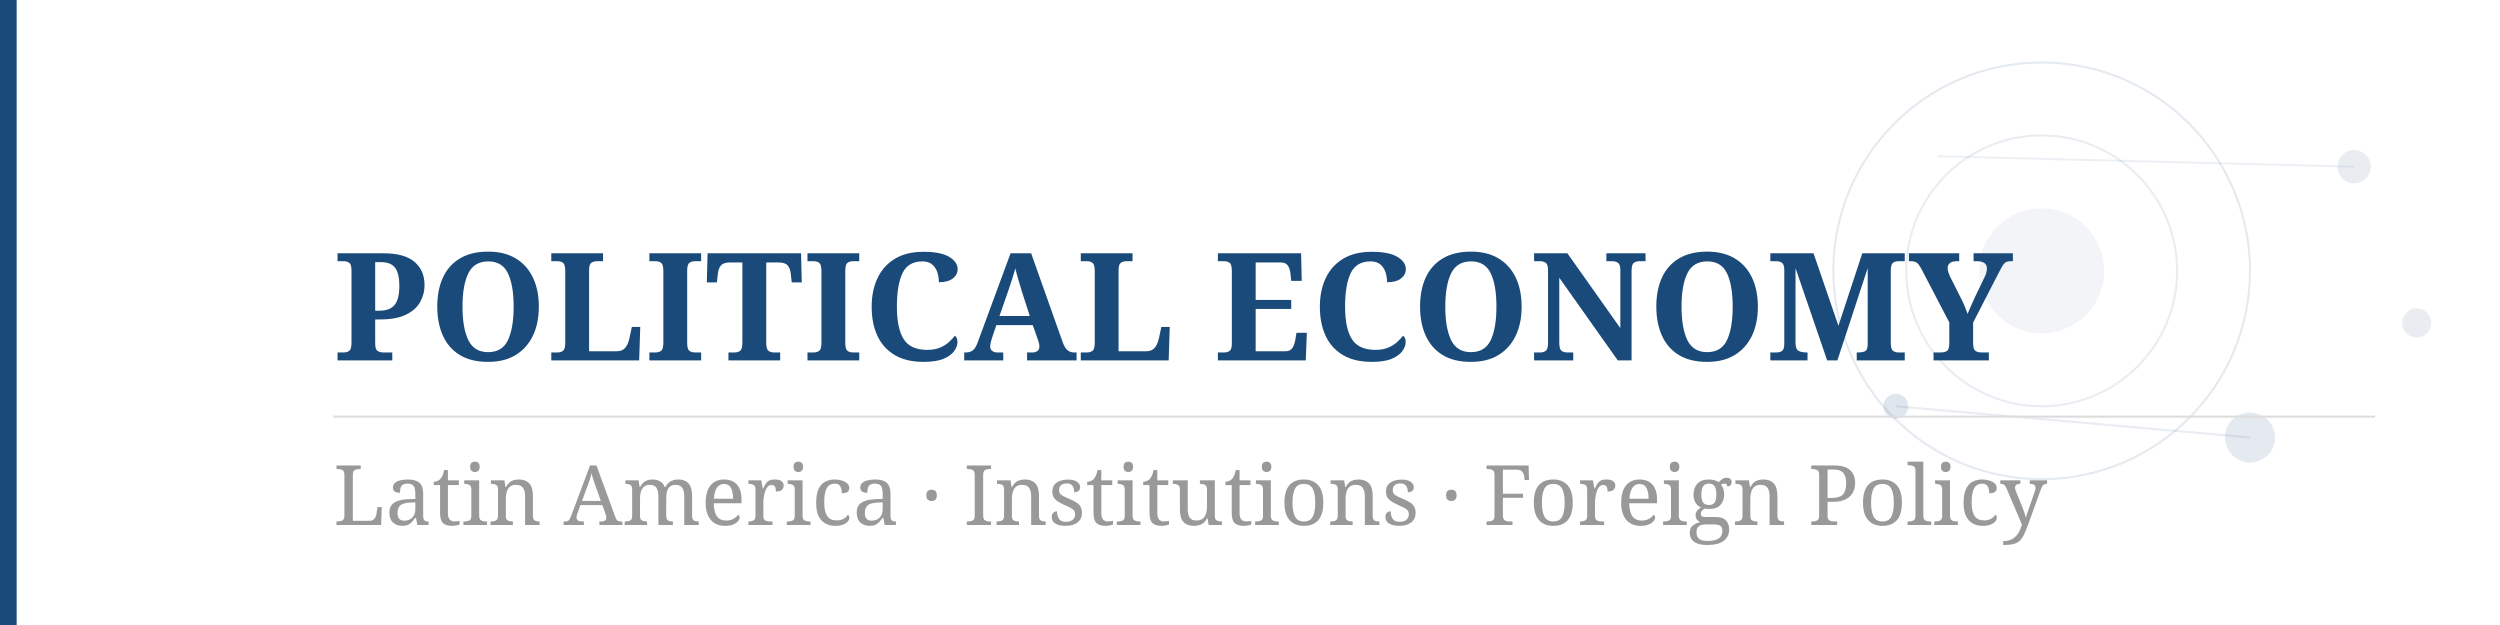
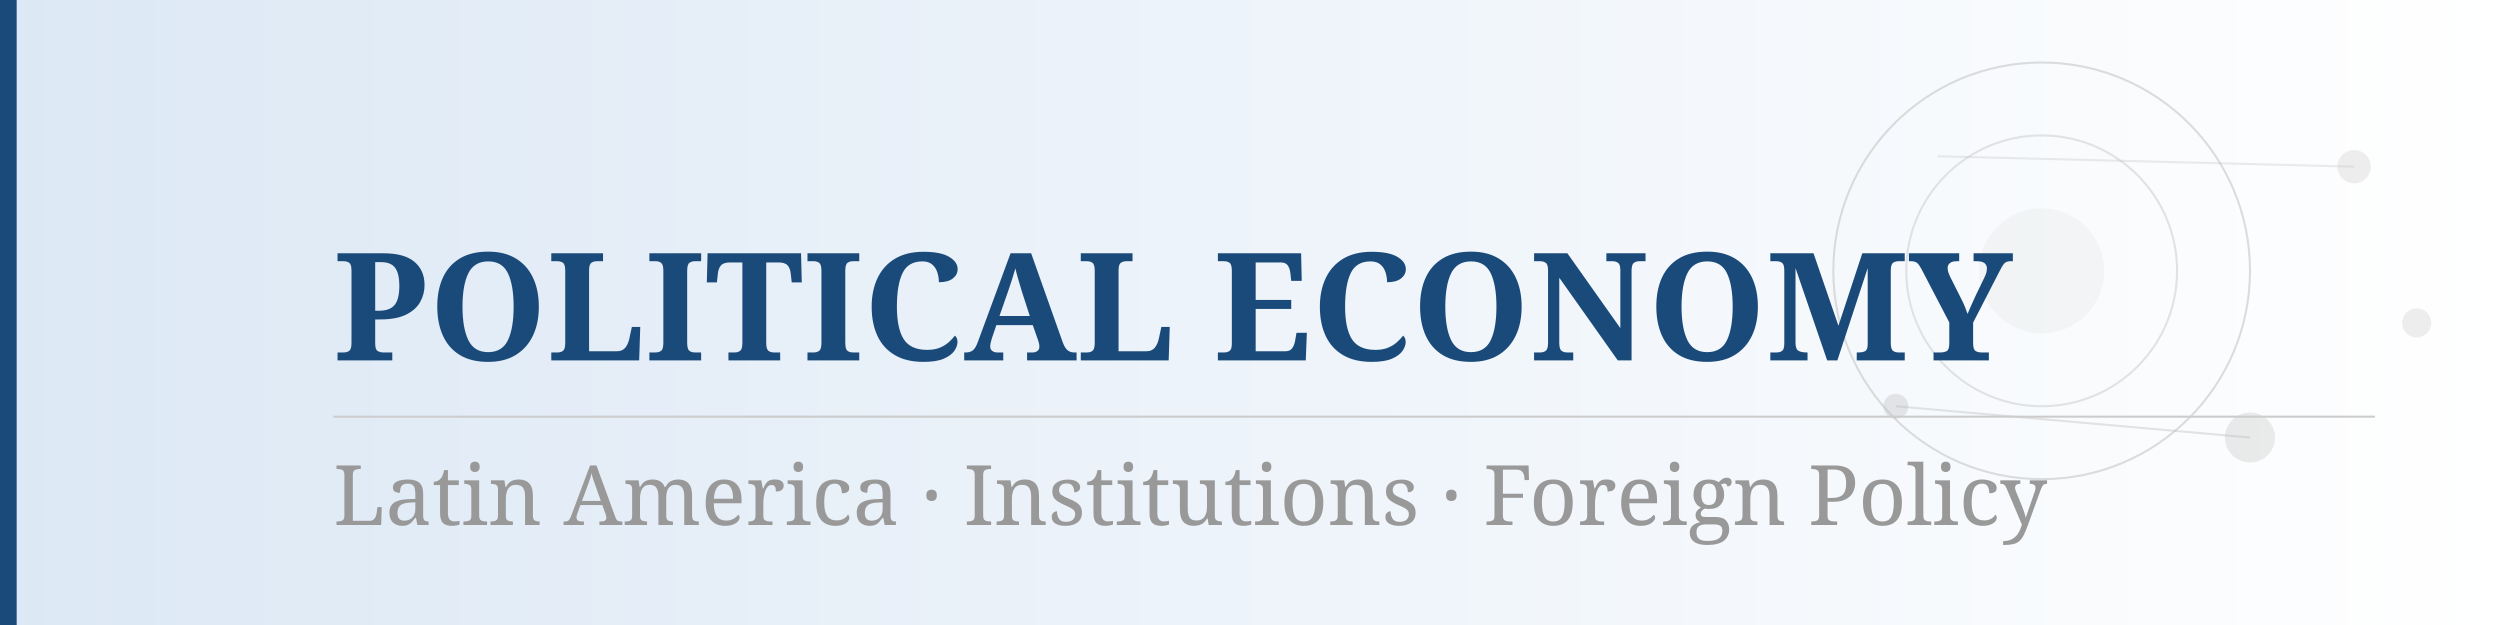
<svg xmlns="http://www.w3.org/2000/svg" viewBox="0 0 1200 300" preserveAspectRatio="xMidYMid meet">
-   <rect width="1200" height="300" fill="#ffffff" />
+   <defs>
+     <linearGradient id="g" x1="0%" y1="0%" x2="100%" y2="0%">
+       <stop offset="0%" style="stop-color:#dce8f5;stop-opacity:1" />
+       <stop offset="100%" style="stop-color:#ffffff;stop-opacity:1" />
+     </linearGradient>
+   </defs>
+   <rect width="1200" height="300" fill="url(#g)" />
  <rect x="0" y="0" width="8" height="300" fill="#1a4a7a" />
-   <circle cx="980" cy="130" r="100" fill="none" stroke="#1a4a7a" stroke-width="1" opacity="0.12" />
-   <circle cx="980" cy="130" r="65" fill="none" stroke="#1a4a7a" stroke-width="1" opacity="0.1" />
-   <circle cx="980" cy="130" r="30" fill="#1a4a7a" opacity="0.06" />
-   <circle cx="1080" cy="210" r="12" fill="#1a4a7a" opacity="0.12" />
-   <circle cx="1130" cy="80" r="8" fill="#1a4a7a" opacity="0.1" />
-   <line x1="910" y1="195" x2="1080" y2="210" stroke="#1a4a7a" stroke-width="1" opacity="0.1" />
-   <line x1="930" y1="75" x2="1130" y2="80" stroke="#1a4a7a" stroke-width="1" opacity="0.08" />
-   <circle cx="910" cy="195" r="6" fill="#1a4a7a" opacity="0.14" />
-   <circle cx="1160" cy="155" r="7" fill="#1a4a7a" opacity="0.1" />
+   <circle cx="980" cy="130" r="100" fill="none" stroke="#bbbbbb" stroke-width="1" opacity="0.5" />
+   <circle cx="980" cy="130" r="65" fill="none" stroke="#bbbbbb" stroke-width="1" opacity="0.4" />
+   <circle cx="980" cy="130" r="30" fill="#cccccc" opacity="0.15" />
+   <circle cx="1080" cy="210" r="12" fill="#bbbbbb" opacity="0.3" />
+   <circle cx="1130" cy="80" r="8" fill="#bbbbbb" opacity="0.25" />
+   <line x1="910" y1="195" x2="1080" y2="210" stroke="#bbbbbb" stroke-width="1" opacity="0.4" />
+   <line x1="930" y1="75" x2="1130" y2="80" stroke="#bbbbbb" stroke-width="1" opacity="0.3" />
+   <circle cx="910" cy="195" r="6" fill="#bbbbbb" opacity="0.35" />
+   <circle cx="1160" cy="155" r="7" fill="#bbbbbb" opacity="0.25" />
  <text x="160" y="148" font-family="Georgia, serif" font-size="72" font-weight="bold" fill="#1a4a7a" dominant-baseline="middle" textLength="980" lengthAdjust="spacingAndGlyphs">POLITICAL ECONOMY</text>
-   <line x1="160" y1="200" x2="1140" y2="200" stroke="#dddddd" stroke-width="1" />
+   <line x1="160" y1="200" x2="1140" y2="200" stroke="#cccccc" stroke-width="1" />
  <text x="160" y="252" font-family="Georgia, serif" font-size="40" fill="#999999" textLength="980" lengthAdjust="spacingAndGlyphs">Latin America · Institutions · Foreign Policy</text>
</svg>
